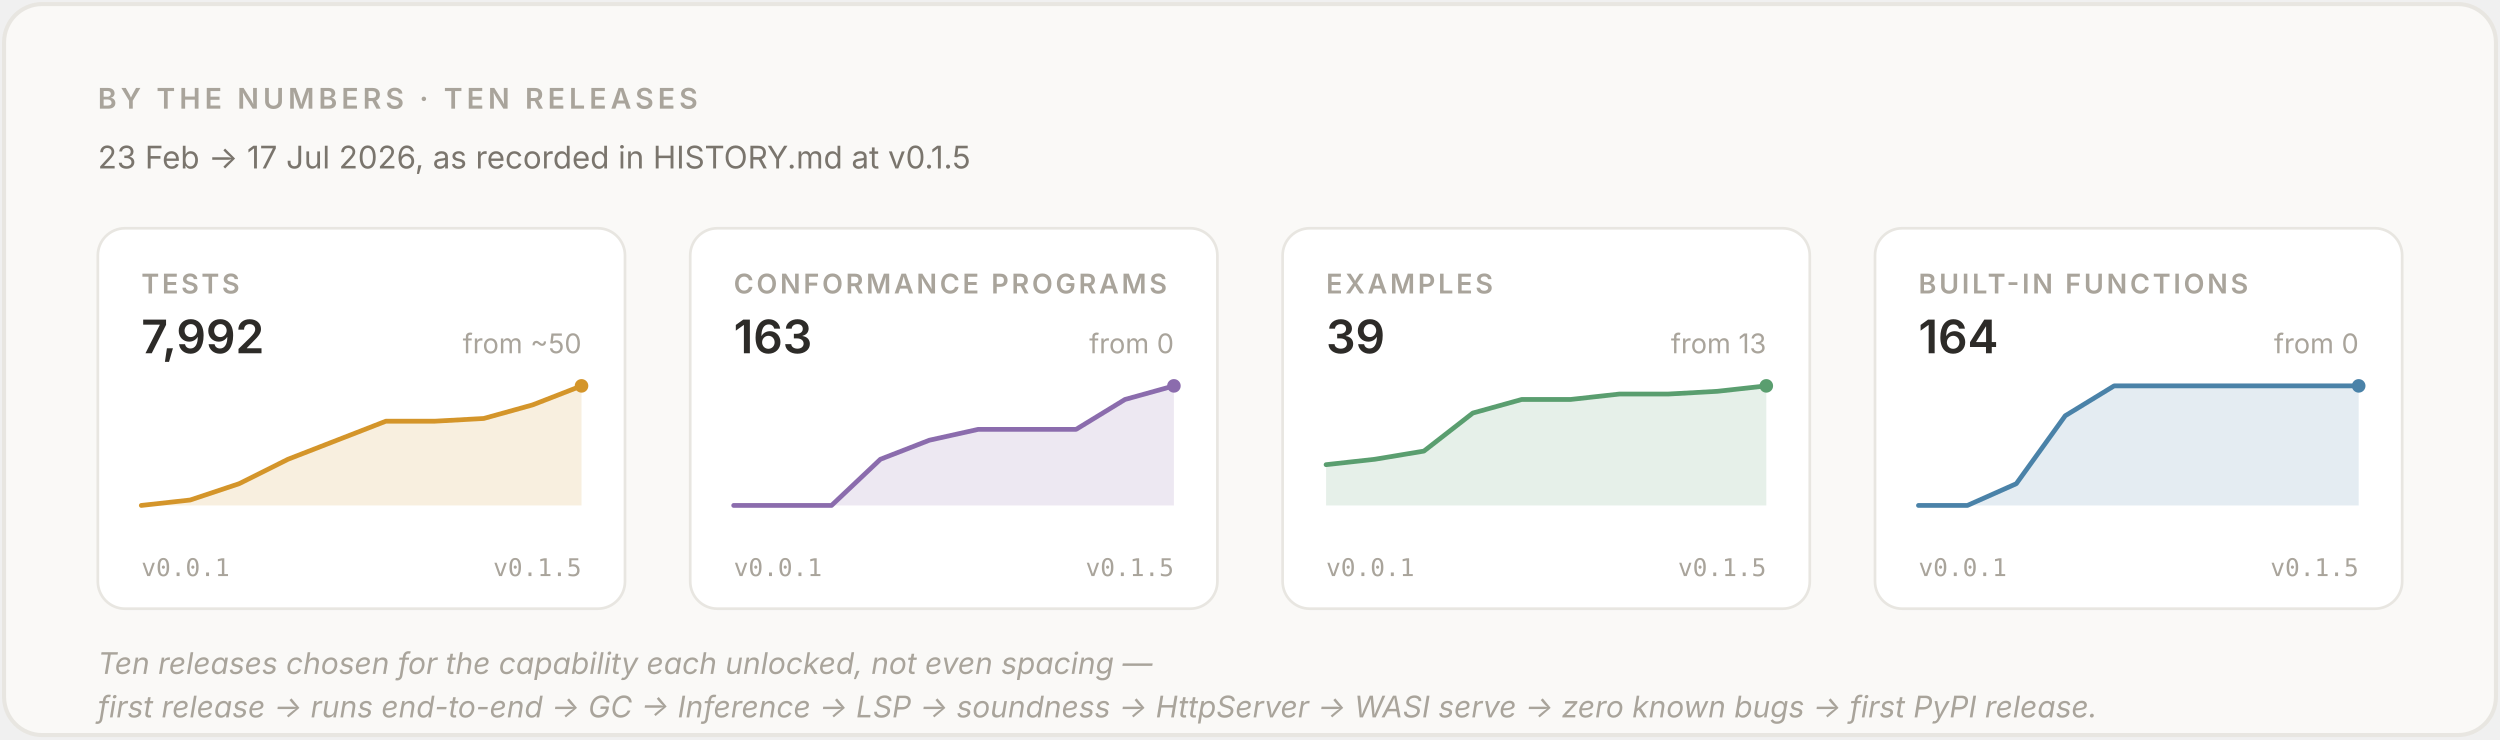
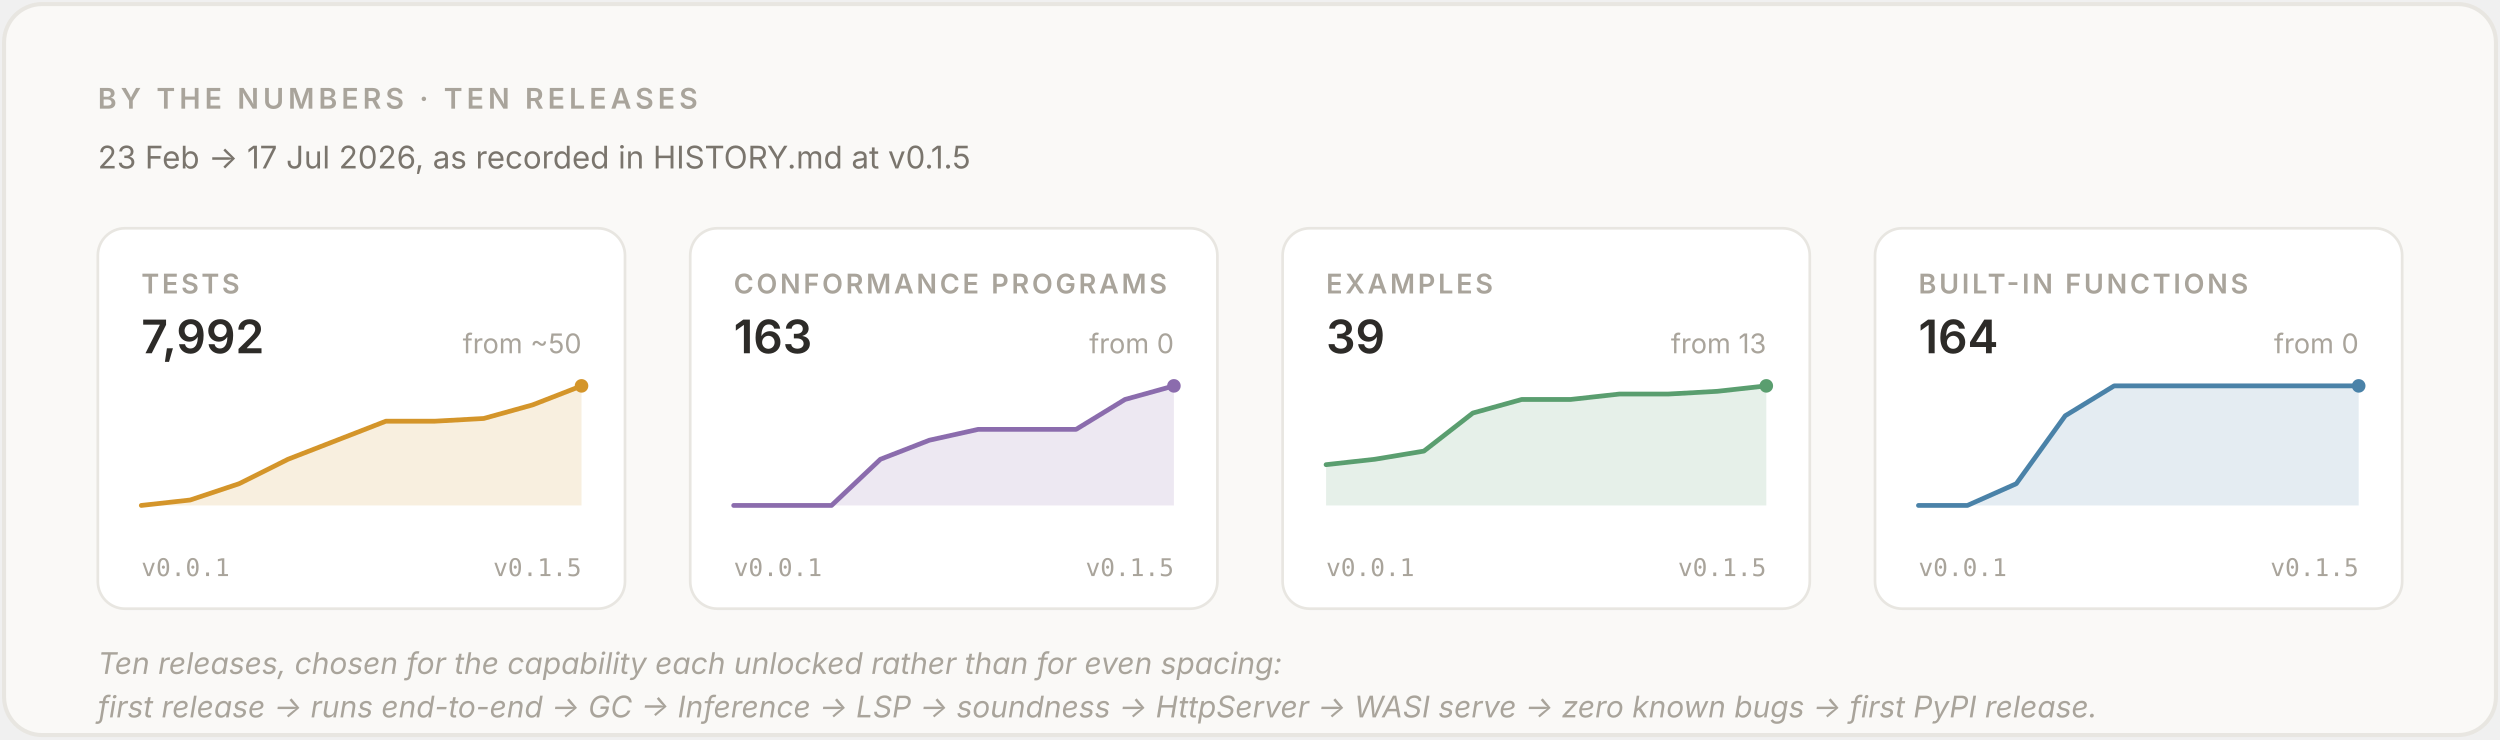
<svg xmlns="http://www.w3.org/2000/svg" width="920" height="272" viewBox="0 0 920 272" role="img" aria-labelledby="title">
  <defs>
    <style>
      .f  { font-family: -apple-system, BlinkMacSystemFont, 'Segoe UI', system-ui, sans-serif; }
      .m  { font-family: 'SF Mono', Menlo, Monaco, Consolas, monospace; }
      .micro { font-size: 10.5px; font-weight: 600; letter-spacing: 1.5px; fill: #a9a49b; }
      .sub { font-size: 11.5px; fill: #7a756d; }
      .card { fill: #ffffff; stroke: #e8e6e1; stroke-width: 1; }
      .lbl { font-size: 10px; font-weight: 600; letter-spacing: 1px; fill: #a9a49b; }
      .val { font-size: 17px; font-weight: 600; fill: #2d2b28; font-variant-numeric: tabular-nums; }
      .from { font-size: 10px; fill: #a9a49b; }
      .axis { font-size: 9px; fill: #a9a49b; }
      .footi { font-size: 11px; font-style: italic; fill: #a9a49b; }
    </style>
  </defs>
  <rect x="1.5" y="1.5" width="917" height="269" rx="14" fill="#faf9f7" stroke="#e8e6e1" stroke-width="1.5" />
  <text class="f micro" x="36" y="40">BY THE NUMBERS · TEN RELEASES</text>
  <text class="f sub" x="36" y="62">23 Feb → 17 Jul 2026, as recorded in HISTORY.md at v0.1.5</text>
  <g>
    <rect class="card" x="36" y="84" width="194" height="140" rx="10" />
    <text class="f lbl" x="52" y="108">TESTS</text>
    <text class="f val" x="52" y="130">7,992</text>
    <text class="f from" x="214" y="130" text-anchor="end">from ~50</text>
    <polygon points="52,186 70,184 88,178 106,169 124,162 142,155 160,155 178,154 196,149 214,142 214,186" fill="#f8efdf" />
    <polyline points="52,186 70,184 88,178 106,169 124,162 142,155 160,155 178,154 196,149 214,142" fill="none" stroke="#d4952a" stroke-width="1.75" stroke-linejoin="round" stroke-linecap="round" />
    <circle cx="214" cy="142" r="2.5" fill="#d4952a" />
    <text class="m axis" x="52" y="212">v0.0.1</text>
    <text class="m axis" x="214" y="212" text-anchor="end">v0.1.5</text>
  </g>
  <g>
    <rect class="card" x="254" y="84" width="194" height="140" rx="10" />
    <text class="f lbl" x="270" y="108">CONFORMANCE PROGRAMS</text>
    <text class="f val" x="270" y="130">163</text>
    <text class="f from" x="432" y="130" text-anchor="end">from 0</text>
    <polygon points="270,186 288,186 306,186 324,169 342,162 360,158 378,158 396,158 414,147 432,142 432,186" fill="#ede8f2" />
    <polyline points="270,186 288,186 306,186 324,169 342,162 360,158 378,158 396,158 414,147 432,142" fill="none" stroke="#8b6cad" stroke-width="1.75" stroke-linejoin="round" stroke-linecap="round" />
    <circle cx="432" cy="142" r="2.5" fill="#8b6cad" />
    <text class="m axis" x="270" y="212">v0.0.1</text>
    <text class="m axis" x="432" y="212" text-anchor="end">v0.1.5</text>
  </g>
  <g>
    <rect class="card" x="472" y="84" width="194" height="140" rx="10" />
    <text class="f lbl" x="488" y="108">EXAMPLES</text>
    <text class="f val" x="488" y="130">39</text>
    <text class="f from" x="650" y="130" text-anchor="end">from 13</text>
    <polygon points="488,171 506,169 524,166 542,152 560,147 578,147 596,145 614,145 632,144 650,142 650,186 488,186" fill="#e6f0e9" />
    <polyline points="488,171 506,169 524,166 542,152 560,147 578,147 596,145 614,145 632,144 650,142" fill="none" stroke="#5a9e6f" stroke-width="1.75" stroke-linejoin="round" stroke-linecap="round" />
    <circle cx="650" cy="142" r="2.5" fill="#5a9e6f" />
    <text class="m axis" x="488" y="212">v0.0.1</text>
    <text class="m axis" x="650" y="212" text-anchor="end">v0.1.5</text>
  </g>
  <g>
    <rect class="card" x="690" y="84" width="194" height="140" rx="10" />
    <text class="f lbl" x="706" y="108">BUILT-IN FUNCTIONS</text>
    <text class="f val" x="706" y="130">164</text>
    <text class="f from" x="868" y="130" text-anchor="end">from 0</text>
    <polygon points="706,186 724,186 742,178 760,153 778,142 796,142 814,142 832,142 850,142 868,142 868,186" fill="#e4ecf2" />
    <polyline points="706,186 724,186 742,178 760,153 778,142 796,142 814,142 832,142 850,142 868,142" fill="none" stroke="#4a82a8" stroke-width="1.75" stroke-linejoin="round" stroke-linecap="round" />
    <circle cx="868" cy="142" r="2.5" fill="#4a82a8" />
    <text class="m axis" x="706" y="212">v0.0.1</text>
    <text class="m axis" x="868" y="212" text-anchor="end">v0.1.5</text>
  </g>
-   <text class="f footi" x="36" y="248">Ten releases chosen for the capability each unlocked, not even spacing —</text>
+   <text class="f footi" x="36" y="248">Ten releases, chosen for the capability each unlocked rather than for even spacing:</text>
  <text class="f footi" x="36" y="264">first release → runs end-to-end → GC → Inference → LSP → soundness → HttpServer → WASI serve → zero known bugs → first PyPI release.</text>
</svg>
